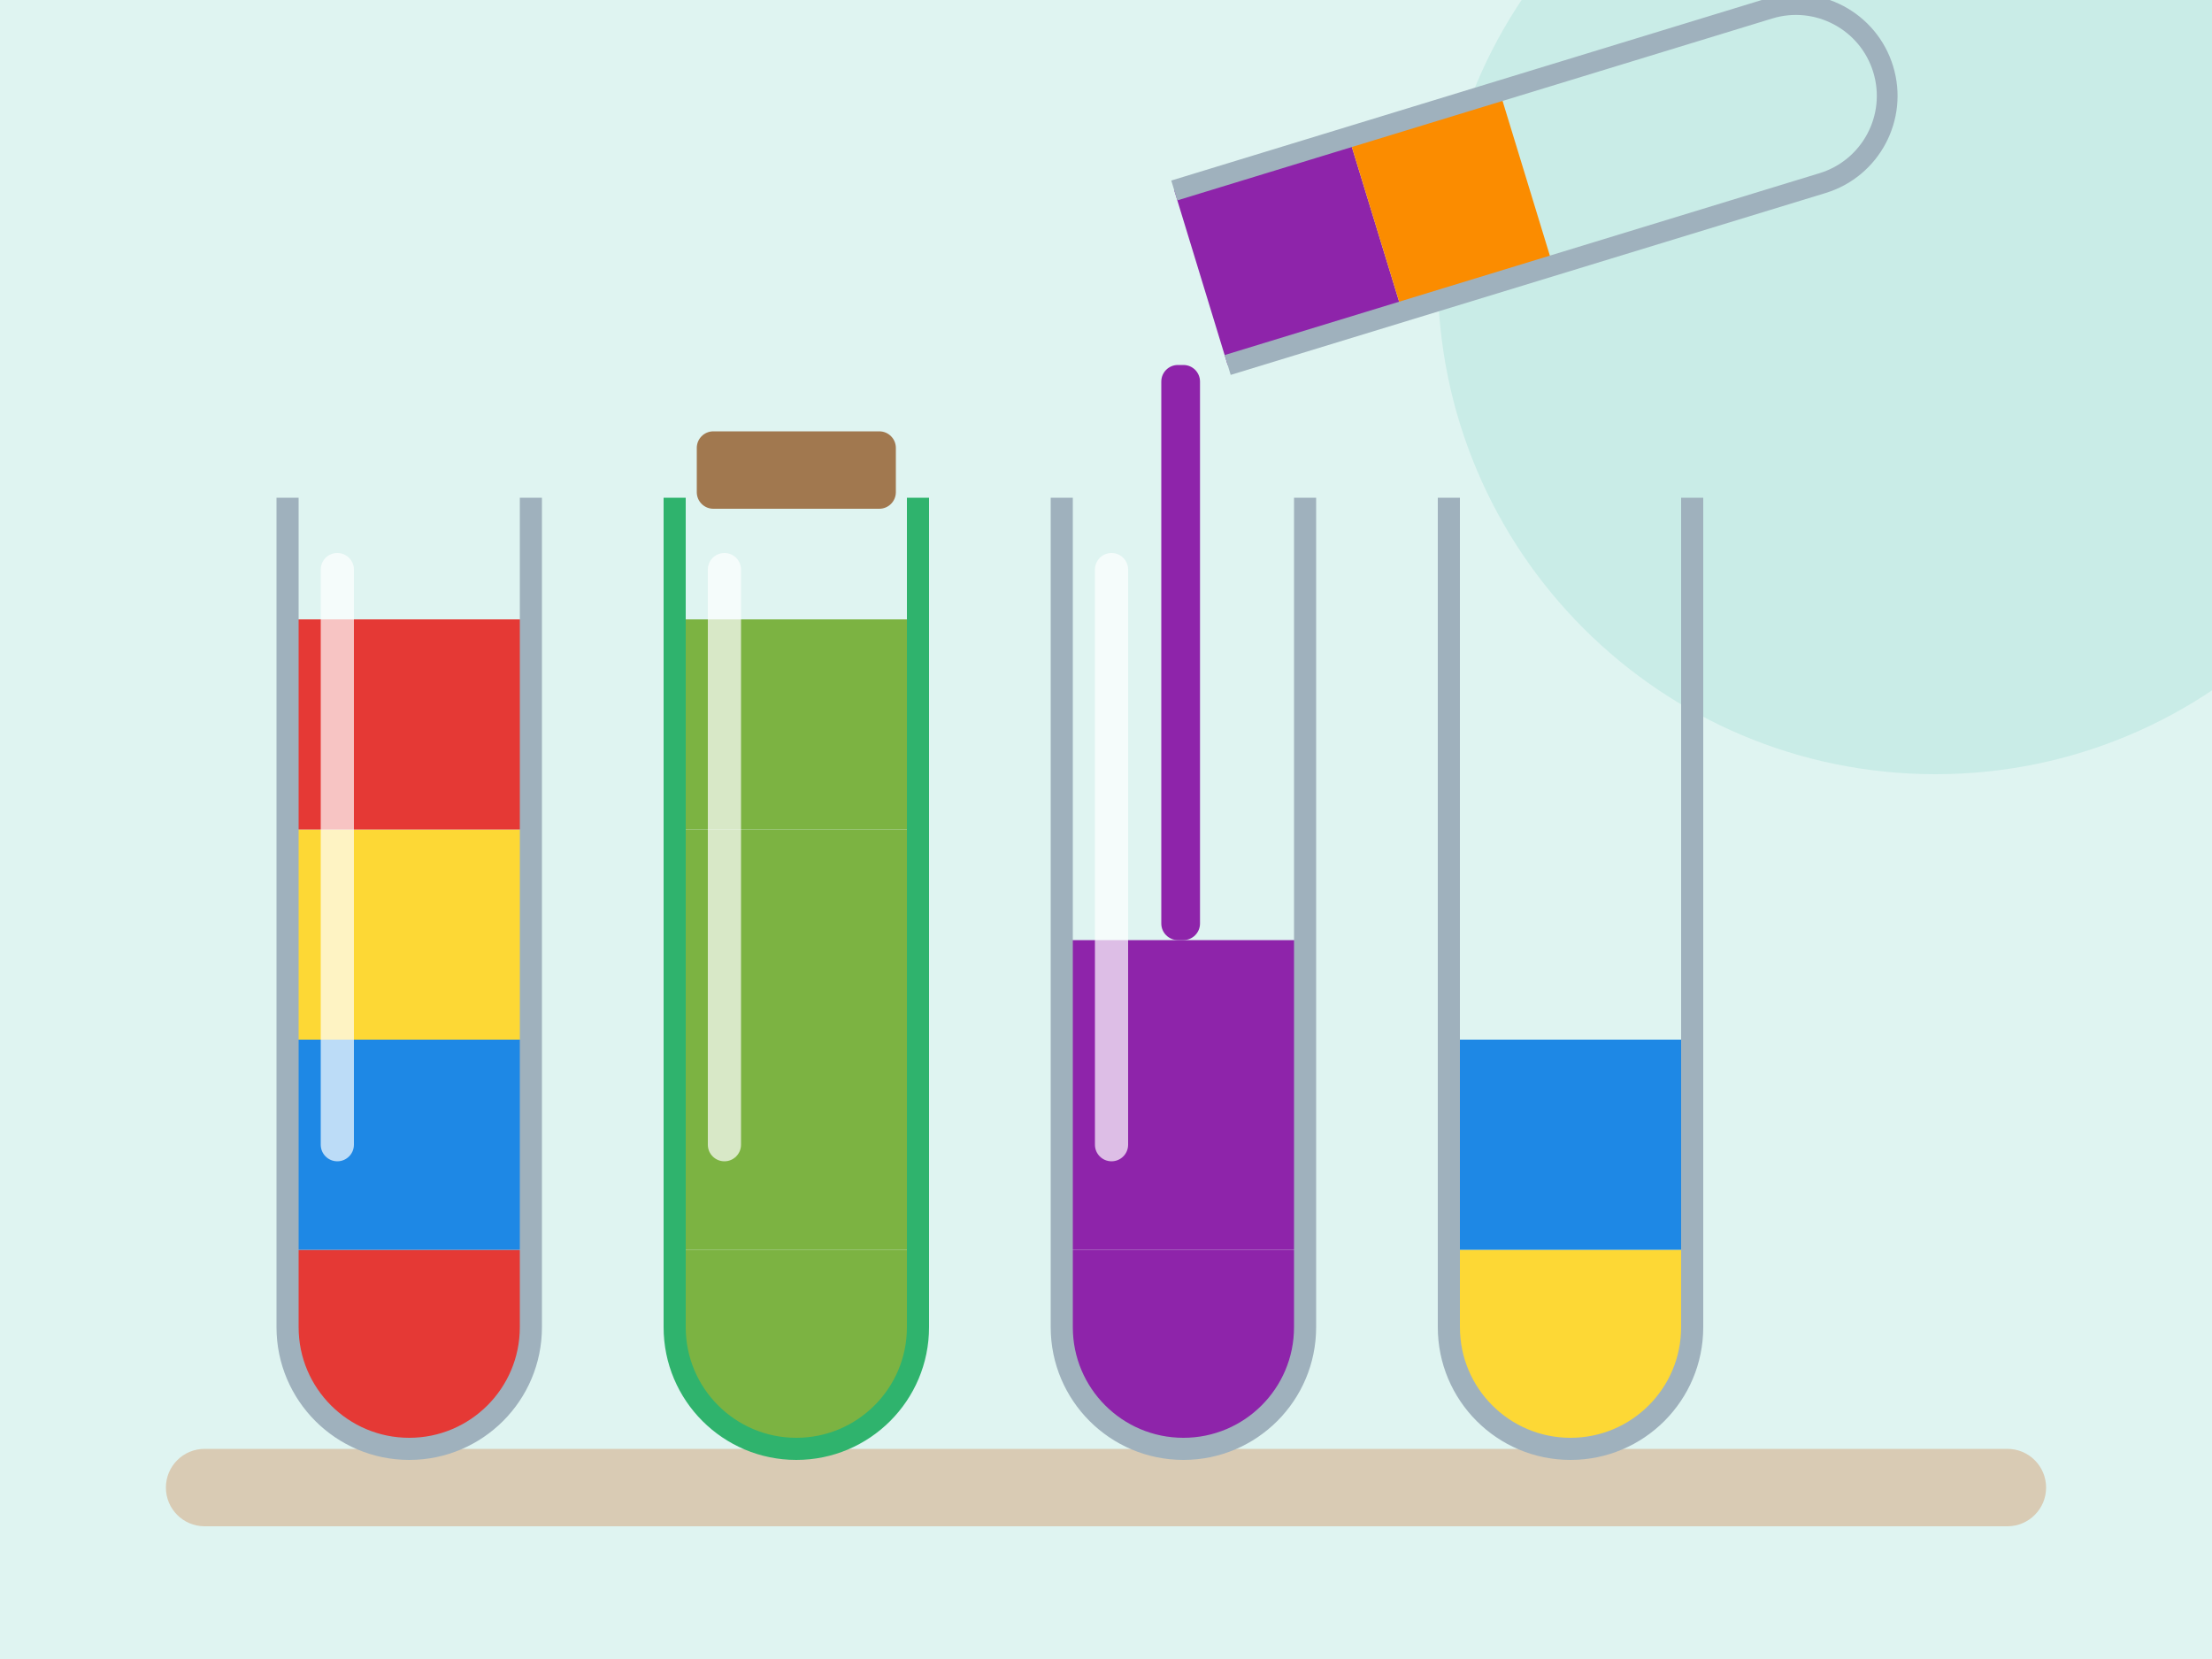
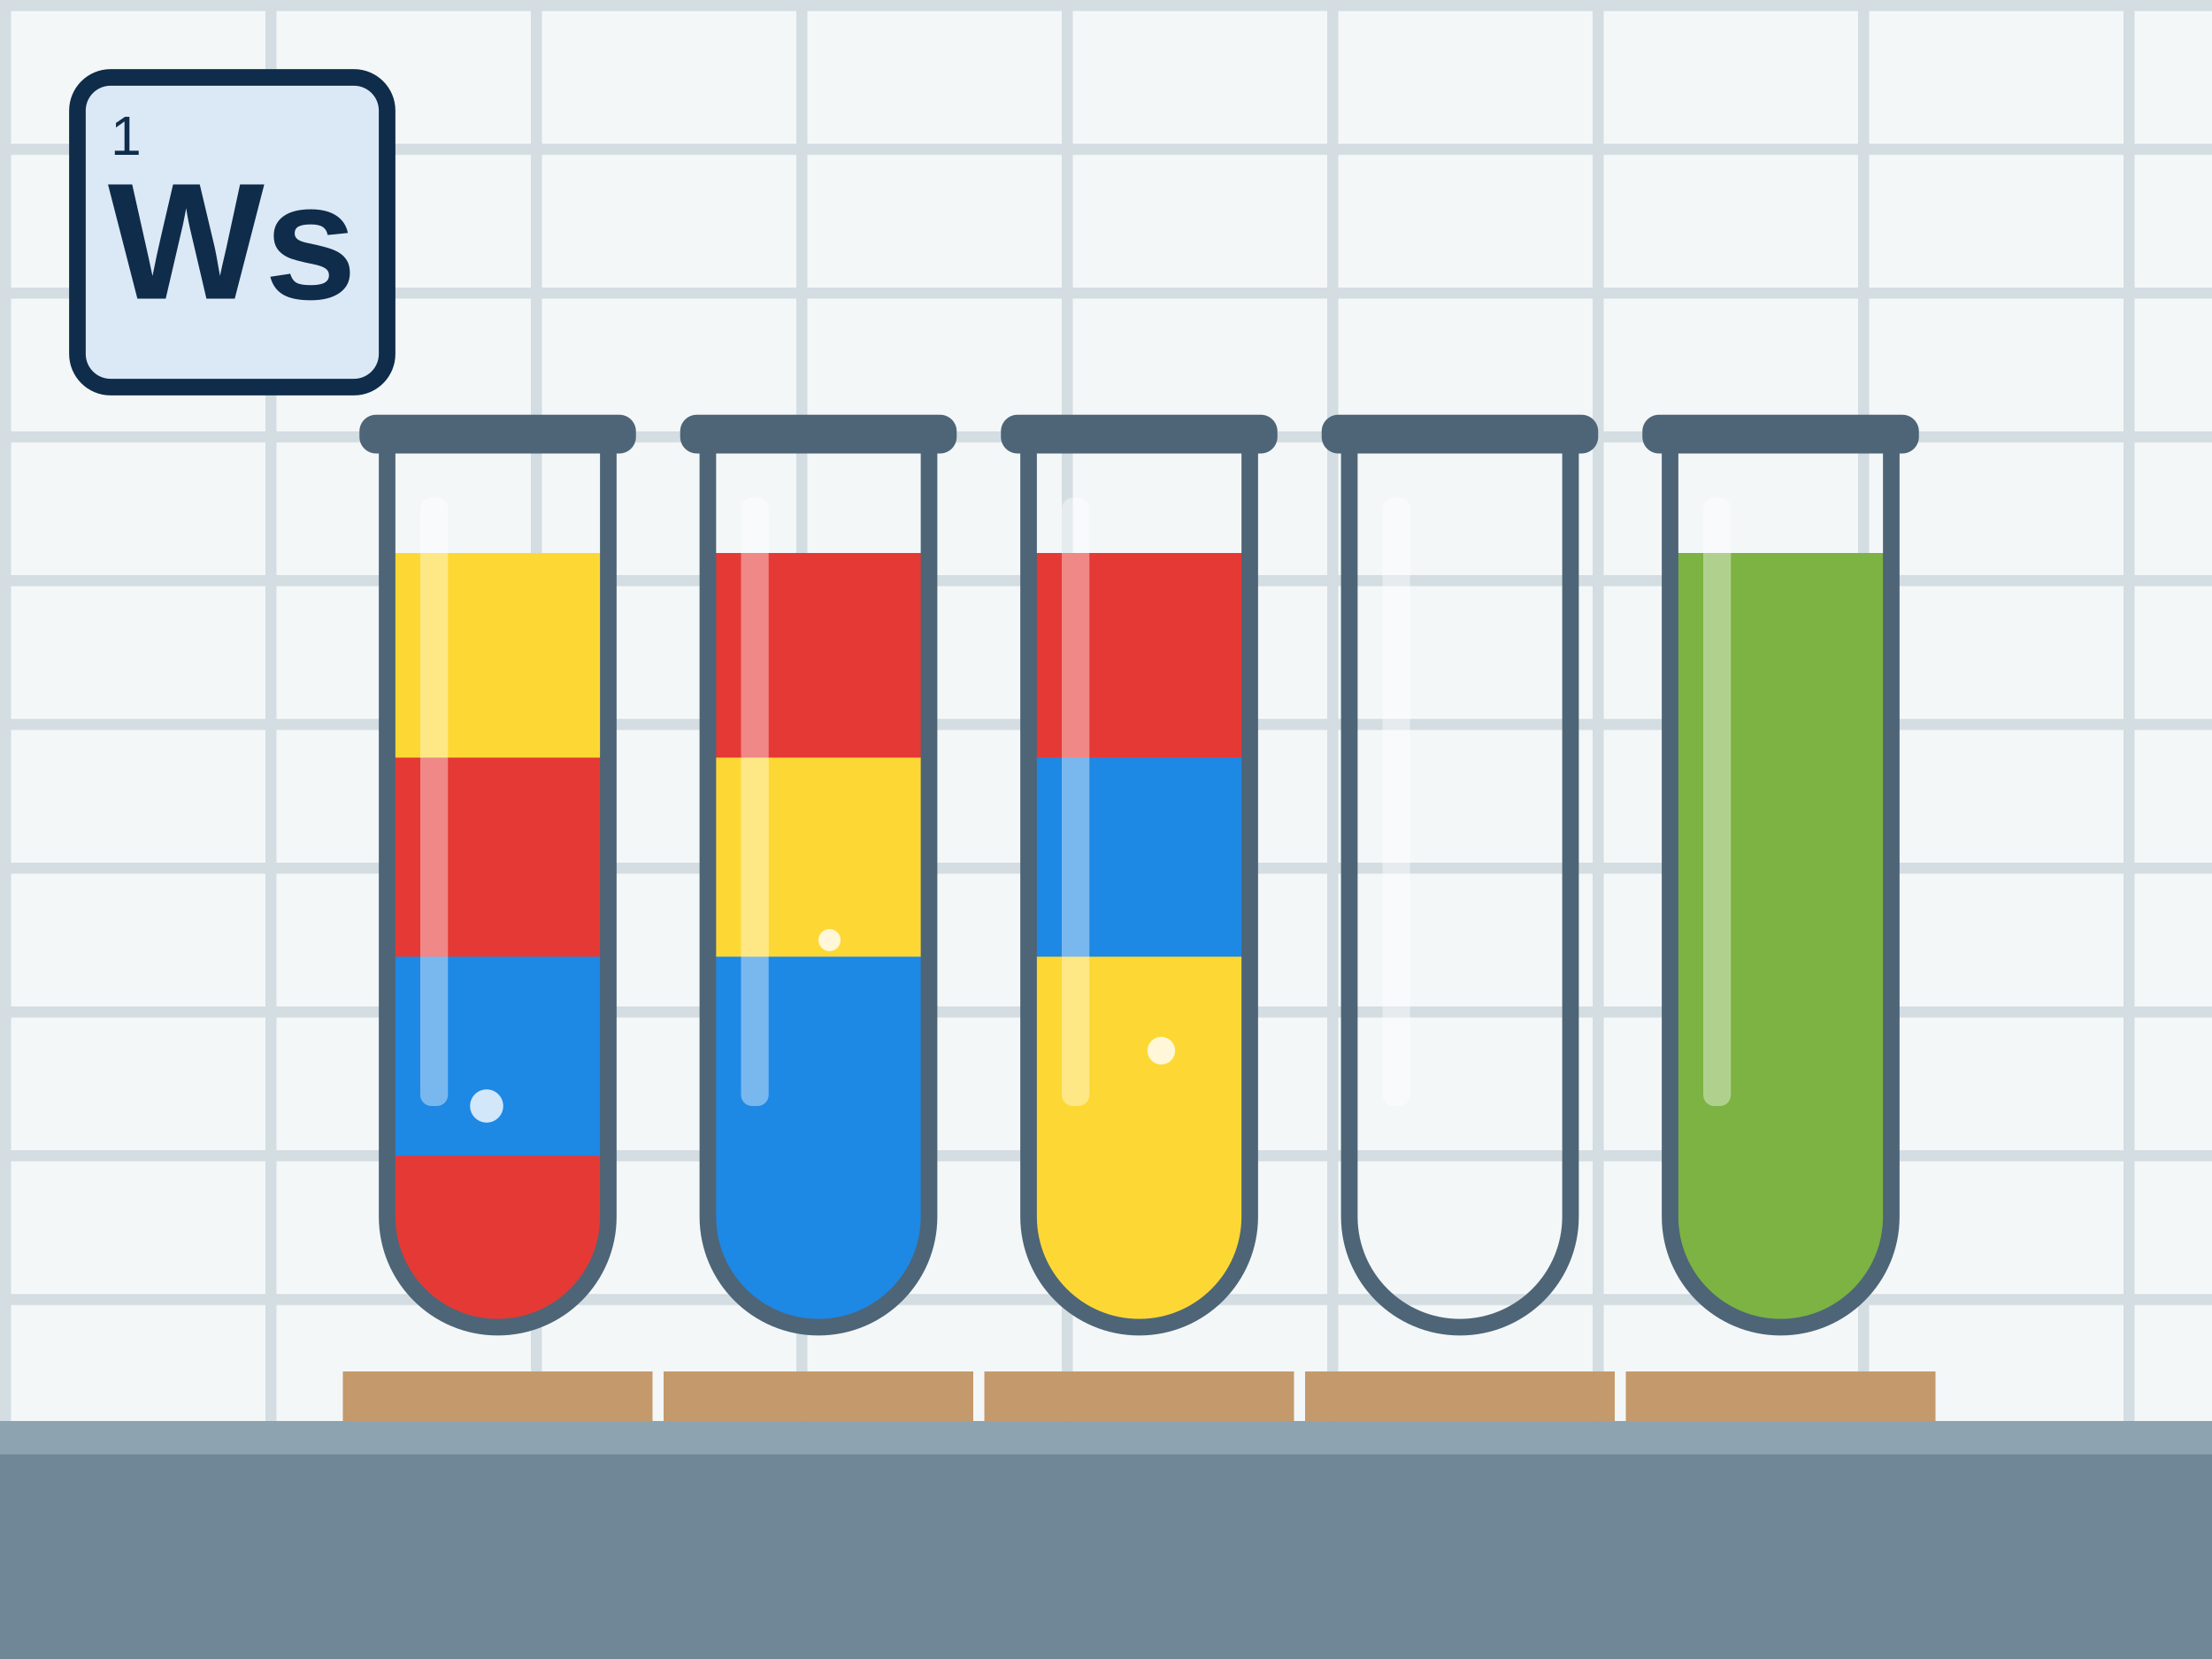
<svg xmlns="http://www.w3.org/2000/svg" viewBox="0 0 400 300">
-   <rect width="400" height="300" fill="#dff4f1" />
-   <circle cx="350" cy="50" r="90" fill="#c9ece7" />
-   <rect x="30" y="262" width="340" height="14" rx="7" fill="#d9cbb4" />
  <defs>
-     <clipPath id="t">
-       <path d="M0 0h44v150a22 22 0 0 1-44 0z" />
+     <pattern id="t" width="48" height="26" patternUnits="userSpaceOnUse">
+       <rect width="48" height="26" fill="#f4f7f8" />
+       <path d="M0 1H48M1 0V26" stroke="#d3dde2" stroke-width="2" />
+     </pattern>
+   </defs>
+   <rect width="400" height="300" fill="url(#t)" />
+   <rect x="0" y="257" width="400" height="43" fill="#6f8796" />
+   <rect x="0" y="257" width="400" height="6" fill="#8ea3b0" />
+   <rect x="14" y="14" width="56" height="56" rx="6" fill="#dbe9f6" stroke="#0f2c4a" stroke-width="3" />
+   <text x="42" y="54" text-anchor="middle" font-family="Arial,sans-serif" font-weight="700" font-size="30" fill="#0f2c4a">Ws</text>
+   <text x="20" y="28" font-family="Arial,sans-serif" font-size="10" fill="#0f2c4a">1</text>
+   <g transform="translate(70 80)">
+     <clipPath id="k0">
+       <path d="M0 0h40v140a20 20 0 0 1-40 0z" />
    </clipPath>
-   </defs>
-   <g transform="translate(52 90)">
-     <g clip-path="url(#t)">
-       <rect y="136" width="44" height="40" fill="#e53935" />
-       <rect y="98" width="44" height="38" fill="#1e88e5" />
-       <rect y="60" width="44" height="38" fill="#fdd835" />
-       <rect y="22" width="44" height="38" fill="#e53935" />
+     <g clip-path="url(#k0)">
+       <rect y="128" width="40" height="37" fill="#e53935" />
+       <rect y="92" width="40" height="37" fill="#1e88e5" />
+       <rect y="56" width="40" height="37" fill="#e53935" />
+       <rect y="20" width="40" height="37" fill="#fdd835" />
    </g>
-     <path d="M0 0v150a22 22 0 0 0 44 0V0" fill="none" stroke="#9fb1bd" stroke-width="4" />
+     <path d="M0 0v140a20 20 0 0 0 40 0V0" fill="none" stroke="#4d6577" stroke-width="3" />
+     <rect x="-5" y="-5" width="50" height="7" rx="3" fill="#4d6577" />
+     <rect x="6" y="10" width="5" height="110" rx="2" fill="#fff" opacity=".4" />
+     <rect x="-8" y="168" width="56" height="9" fill="#c49a6c" />
  </g>
-   <g transform="translate(122 90)">
-     <g clip-path="url(#t)">
-       <rect y="136" width="44" height="40" fill="#7cb342" />
-       <rect y="98" width="44" height="38" fill="#7cb342" />
-       <rect y="60" width="44" height="38" fill="#7cb342" />
-       <rect y="22" width="44" height="38" fill="#7cb342" />
+   <g transform="translate(128 80)">
+     <clipPath id="k1">
+       <path d="M0 0h40v140a20 20 0 0 1-40 0z" />
+     </clipPath>
+     <g clip-path="url(#k1)">
+       <rect y="128" width="40" height="37" fill="#1e88e5" />
+       <rect y="92" width="40" height="37" fill="#1e88e5" />
+       <rect y="56" width="40" height="37" fill="#fdd835" />
+       <rect y="20" width="40" height="37" fill="#e53935" />
    </g>
-     <path d="M0 0v150a22 22 0 0 0 44 0V0" fill="none" stroke="#2fb36d" stroke-width="4" />
-     <rect x="4" y="-12" width="36" height="14" rx="3" fill="#a1784f" />
+     <path d="M0 0v140a20 20 0 0 0 40 0V0" fill="none" stroke="#4d6577" stroke-width="3" />
+     <rect x="-5" y="-5" width="50" height="7" rx="3" fill="#4d6577" />
+     <rect x="6" y="10" width="5" height="110" rx="2" fill="#fff" opacity=".4" />
+     <rect x="-8" y="168" width="56" height="9" fill="#c49a6c" />
  </g>
-   <g transform="translate(192 90)">
-     <g clip-path="url(#t)">
-       <rect y="136" width="44" height="40" fill="#8e24aa" />
-       <rect y="98" width="44" height="38" fill="#8e24aa" />
-       <rect y="80" width="44" height="18" fill="#8e24aa" />
+   <g transform="translate(186 80)">
+     <clipPath id="k2">
+       <path d="M0 0h40v140a20 20 0 0 1-40 0z" />
+     </clipPath>
+     <g clip-path="url(#k2)">
+       <rect y="128" width="40" height="37" fill="#fdd835" />
+       <rect y="92" width="40" height="37" fill="#fdd835" />
+       <rect y="56" width="40" height="37" fill="#1e88e5" />
+       <rect y="20" width="40" height="37" fill="#e53935" />
    </g>
-     <path d="M0 0v150a22 22 0 0 0 44 0V0" fill="none" stroke="#9fb1bd" stroke-width="4" />
+     <path d="M0 0v140a20 20 0 0 0 40 0V0" fill="none" stroke="#4d6577" stroke-width="3" />
+     <rect x="-5" y="-5" width="50" height="7" rx="3" fill="#4d6577" />
+     <rect x="6" y="10" width="5" height="110" rx="2" fill="#fff" opacity=".4" />
+     <rect x="-8" y="168" width="56" height="9" fill="#c49a6c" />
  </g>
-   <g transform="translate(262 90)">
-     <g clip-path="url(#t)">
-       <rect y="136" width="44" height="40" fill="#fdd835" />
-       <rect y="98" width="44" height="38" fill="#1e88e5" />
+   <g transform="translate(244 80)">
+     <clipPath id="k3">
+       <path d="M0 0h40v140a20 20 0 0 1-40 0z" />
+     </clipPath>
+     <g clip-path="url(#k3)" />
+     <path d="M0 0v140a20 20 0 0 0 40 0V0" fill="none" stroke="#4d6577" stroke-width="3" />
+     <rect x="-5" y="-5" width="50" height="7" rx="3" fill="#4d6577" />
+     <rect x="6" y="10" width="5" height="110" rx="2" fill="#fff" opacity=".4" />
+     <rect x="-8" y="168" width="56" height="9" fill="#c49a6c" />
+   </g>
+   <g transform="translate(302 80)">
+     <clipPath id="k4">
+       <path d="M0 0h40v140a20 20 0 0 1-40 0z" />
+     </clipPath>
+     <g clip-path="url(#k4)">
+       <rect y="128" width="40" height="37" fill="#7cb342" />
+       <rect y="92" width="40" height="37" fill="#7cb342" />
+       <rect y="56" width="40" height="37" fill="#7cb342" />
+       <rect y="20" width="40" height="37" fill="#7cb342" />
    </g>
-     <path d="M0 0v150a22 22 0 0 0 44 0V0" fill="none" stroke="#9fb1bd" stroke-width="4" />
+     <path d="M0 0v140a20 20 0 0 0 40 0V0" fill="none" stroke="#4d6577" stroke-width="3" />
+     <rect x="-5" y="-5" width="50" height="7" rx="3" fill="#4d6577" />
+     <rect x="6" y="10" width="5" height="110" rx="2" fill="#fff" opacity=".4" />
+     <rect x="-8" y="168" width="56" height="9" fill="#c49a6c" />
  </g>
-   <rect x="210" y="66" width="7" height="104" rx="3" fill="#8e24aa" />
-   <g transform="translate(222 66) rotate(-107) scale(.75)">
-     <g clip-path="url(#t)">
-       <rect y="0" width="44" height="44" fill="#8e24aa" />
-       <rect y="44" width="44" height="38" fill="#fb8c00" />
-     </g>
-     <path d="M0 0v150a22 22 0 0 0 44 0V0" fill="none" stroke="#9fb1bd" stroke-width="5" />
-   </g>
-   <g fill="#fff" opacity=".7">
-     <rect x="58" y="100" width="6" height="110" rx="3" />
-     <rect x="128" y="100" width="6" height="110" rx="3" />
-     <rect x="198" y="100" width="6" height="110" rx="3" />
+   <g fill="#fff" opacity=".8">
+     <circle cx="88" cy="200" r="3" />
+     <circle cx="150" cy="170" r="2" />
+     <circle cx="210" cy="190" r="2.5" />
  </g>
</svg>
